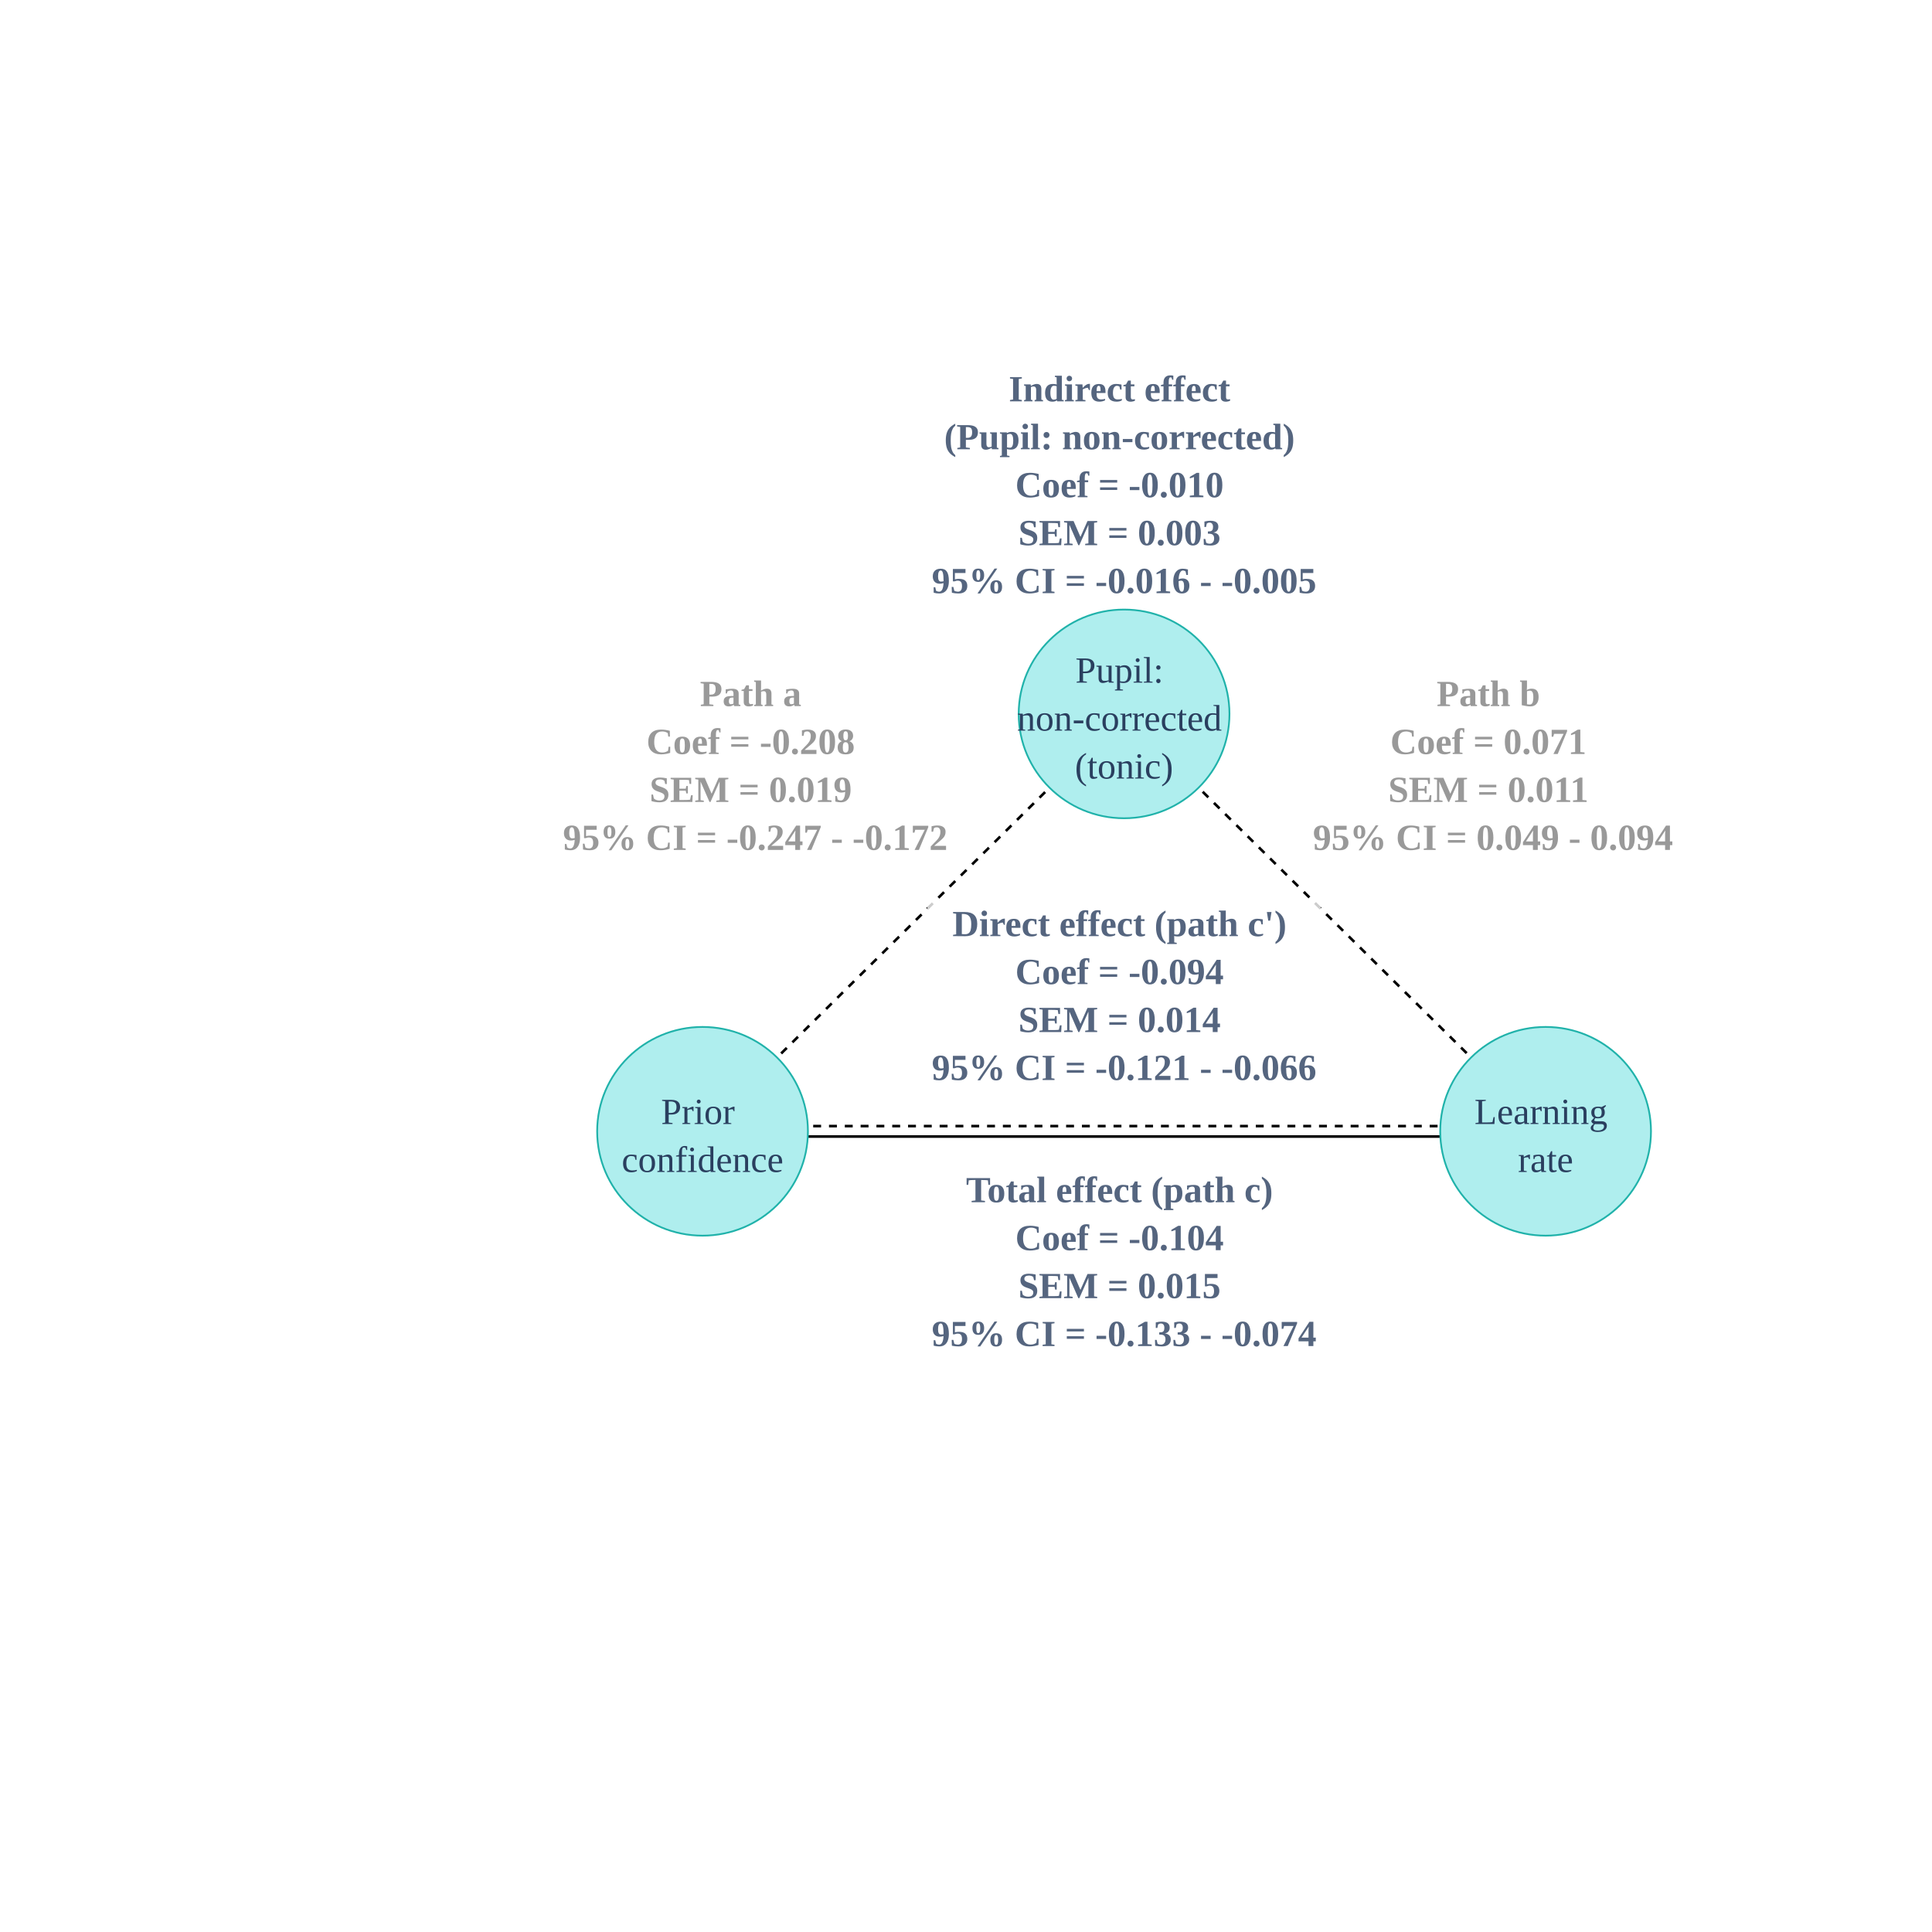
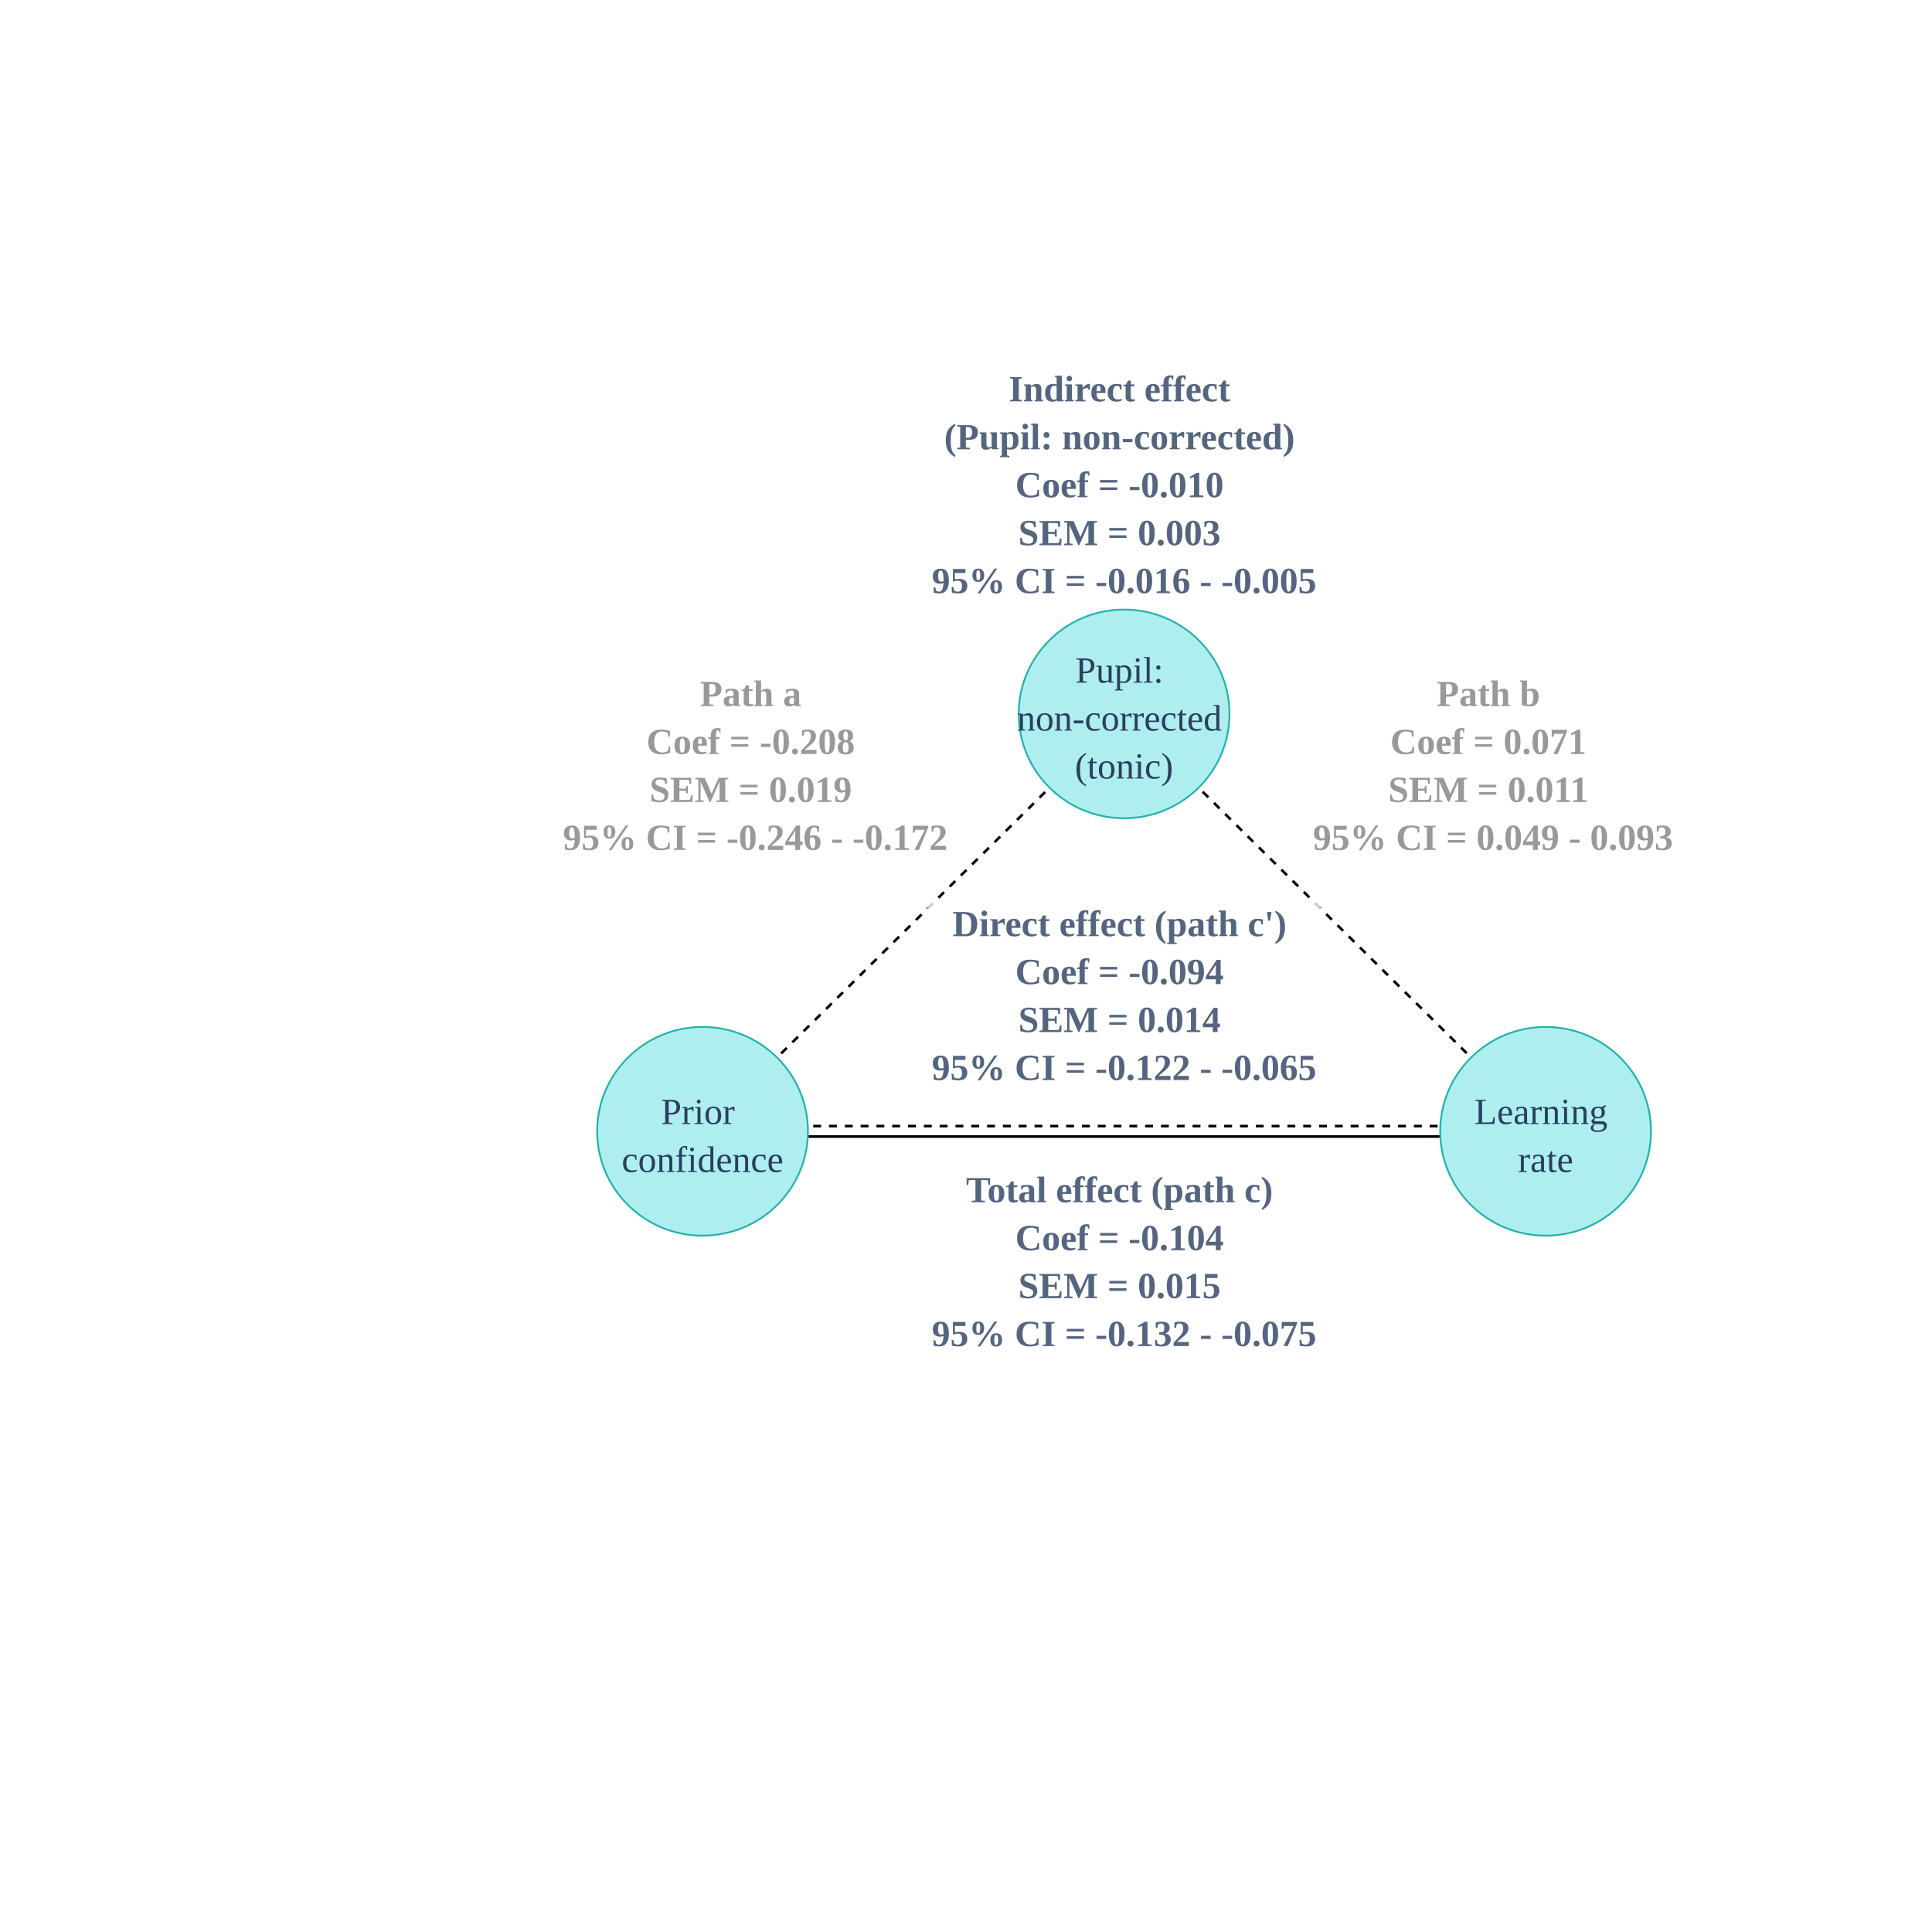
<svg xmlns="http://www.w3.org/2000/svg" class="main-svg" width="2200" height="2200" style="" viewBox="0 0 2200 2200">
  <rect x="0" y="0" width="2200" height="2200" style="fill: rgb(255, 255, 255); fill-opacity: 1;" />
-   <defs id="defs-c4e799">
+   <defs id="defs-d390ab">
    <g class="clips">
-       <clipPath id="clipc4e799xyplot" class="plotclip">
+       <clipPath id="clipd390abxyplot" class="plotclip">
        <rect width="2040" height="2020" />
      </clipPath>
-       <clipPath class="axesclip" id="clipc4e799x">
+       <clipPath class="axesclip" id="clipd390abx">
        <rect x="80" y="0" width="2040" height="2200" />
      </clipPath>
-       <clipPath class="axesclip" id="clipc4e799y">
+       <clipPath class="axesclip" id="clipd390aby">
        <rect x="0" y="100" width="2200" height="2020" />
      </clipPath>
-       <clipPath class="axesclip" id="clipc4e799xy">
+       <clipPath class="axesclip" id="clipd390abxy">
        <rect x="80" y="100" width="2040" height="2020" />
      </clipPath>
    </g>
    <g class="gradients" />
    <g class="patterns" />
  </defs>
  <g class="bglayer">
    <rect class="bg" x="80" y="100" width="2040" height="2020" style="fill: rgb(255, 255, 255); fill-opacity: 1; stroke-width: 0;" />
  </g>
  <g class="layer-below">
    <g class="imagelayer" />
    <g class="shapelayer" />
  </g>
  <g class="cartesianlayer">
    <g class="subplot xy">
      <g class="layer-subplot">
        <g class="shapelayer" />
        <g class="imagelayer" />
      </g>
      <g class="minor-gridlayer">
        <g class="x" />
        <g class="y" />
      </g>
      <g class="gridlayer">
        <g class="x">
          <path class="xgrid crisp" transform="translate(200,0)" d="M0,100v2020" style="stroke: rgb(255, 255, 255); stroke-opacity: 1; stroke-width: 1px;" />
          <path class="xgrid crisp" transform="translate(440,0)" d="M0,100v2020" style="stroke: rgb(255, 255, 255); stroke-opacity: 1; stroke-width: 1px;" />
          <path class="xgrid crisp" transform="translate(920,0)" d="M0,100v2020" style="stroke: rgb(255, 255, 255); stroke-opacity: 1; stroke-width: 1px;" />
          <path class="xgrid crisp" transform="translate(1160,0)" d="M0,100v2020" style="stroke: rgb(255, 255, 255); stroke-opacity: 1; stroke-width: 1px;" />
          <path class="xgrid crisp" transform="translate(1400,0)" d="M0,100v2020" style="stroke: rgb(255, 255, 255); stroke-opacity: 1; stroke-width: 1px;" />
          <path class="xgrid crisp" transform="translate(1640,0)" d="M0,100v2020" style="stroke: rgb(255, 255, 255); stroke-opacity: 1; stroke-width: 1px;" />
          <path class="xgrid crisp" transform="translate(1880,0)" d="M0,100v2020" style="stroke: rgb(255, 255, 255); stroke-opacity: 1; stroke-width: 1px;" />
        </g>
        <g class="y">
          <path class="ygrid crisp" transform="translate(0,2001.18)" d="M80,0h2040" style="stroke: rgb(255, 255, 255); stroke-opacity: 1; stroke-width: 1px;" />
          <path class="ygrid crisp" transform="translate(0,1763.53)" d="M80,0h2040" style="stroke: rgb(255, 255, 255); stroke-opacity: 1; stroke-width: 1px;" />
          <path class="ygrid crisp" transform="translate(0,1288.24)" d="M80,0h2040" style="stroke: rgb(255, 255, 255); stroke-opacity: 1; stroke-width: 1px;" />
          <path class="ygrid crisp" transform="translate(0,1050.59)" d="M80,0h2040" style="stroke: rgb(255, 255, 255); stroke-opacity: 1; stroke-width: 1px;" />
          <path class="ygrid crisp" transform="translate(0,812.94)" d="M80,0h2040" style="stroke: rgb(255, 255, 255); stroke-opacity: 1; stroke-width: 1px;" />
          <path class="ygrid crisp" transform="translate(0,575.29)" d="M80,0h2040" style="stroke: rgb(255, 255, 255); stroke-opacity: 1; stroke-width: 1px;" />
          <path class="ygrid crisp" transform="translate(0,337.65)" d="M80,0h2040" style="stroke: rgb(255, 255, 255); stroke-opacity: 1; stroke-width: 1px;" />
        </g>
      </g>
      <g class="zerolinelayer">
        <path class="xzl zl crisp" transform="translate(680,0)" d="M0,100v2020" style="stroke: rgb(255, 255, 255); stroke-opacity: 1; stroke-width: 2px;" />
        <path class="yzl zl crisp" transform="translate(0,1525.88)" d="M80,0h2040" style="stroke: rgb(255, 255, 255); stroke-opacity: 1; stroke-width: 2px;" />
      </g>
      <g class="layer-between">
        <g class="shapelayer" />
        <g class="imagelayer" />
      </g>
      <path class="xlines-below" />
      <path class="ylines-below" />
      <g class="overlines-below" />
      <g class="xaxislayer-below" />
      <g class="yaxislayer-below" />
      <g class="overaxes-below" />
      <g class="overplot">
-         <g class="xy" transform="translate(80,100)" clip-path="url(#clipc4e799xyplot)" />
+         <g class="xy" transform="translate(80,100)" clip-path="url(#clipd390abxyplot)" />
      </g>
      <path class="xlines-above crisp" d="M0,0" style="fill: none;" />
      <path class="ylines-above crisp" d="M0,0" style="fill: none;" />
      <g class="overlines-above" />
      <g class="xaxislayer-above" />
      <g class="yaxislayer-above" />
      <g class="overaxes-above" />
    </g>
  </g>
  <g class="polarlayer" />
  <g class="smithlayer" />
  <g class="ternarylayer" />
  <g class="geolayer" />
  <g class="funnelarealayer" />
  <g class="pielayer" />
  <g class="iciclelayer" />
  <g class="treemaplayer" />
  <g class="sunburstlayer" />
  <g class="glimages" />
-   <defs id="topdefs-c4e799">
+   <defs id="topdefs-d390ab">
    <g class="clips" />
  </defs>
  <g class="layer-above">
    <g class="imagelayer" />
    <g class="shapelayer">
-       <g class="shape-group" data-index="0" clip-path="url(#clipc4e799xy)">
+       <g class="shape-group" data-index="0" clip-path="url(#clipd390abxy)">
        <path data-index="0" fill-rule="evenodd" d="M800,1288.24L1280,812.94" style="opacity: 1; stroke: rgb(0, 0, 0); stroke-opacity: 1; fill: rgb(0, 0, 0); fill-opacity: 0; stroke-dasharray: 9px, 9px; stroke-width: 3px;" />
      </g>
-       <g class="shape-group" data-index="1" clip-path="url(#clipc4e799xy)">
+       <g class="shape-group" data-index="1" clip-path="url(#clipd390abxy)">
        <path data-index="1" fill-rule="evenodd" d="M1280,812.94L1760,1288.24" style="opacity: 1; stroke: rgb(0, 0, 0); stroke-opacity: 1; fill: rgb(0, 0, 0); fill-opacity: 0; stroke-dasharray: 9px, 9px; stroke-width: 3px;" />
      </g>
-       <g class="shape-group" data-index="2" clip-path="url(#clipc4e799xy)">
+       <g class="shape-group" data-index="2" clip-path="url(#clipd390abxy)">
        <path data-index="2" fill-rule="evenodd" d="M800,1282.29L1760,1282.29" style="opacity: 1; stroke: rgb(0, 0, 0); stroke-opacity: 1; fill: rgb(0, 0, 0); fill-opacity: 0; stroke-dasharray: 9px, 9px; stroke-width: 3px;" />
      </g>
-       <g class="shape-group" data-index="3" clip-path="url(#clipc4e799xy)">
+       <g class="shape-group" data-index="3" clip-path="url(#clipd390abxy)">
        <path data-index="3" fill-rule="evenodd" d="M800,1294.18L1760,1294.18" style="opacity: 1; stroke: rgb(0, 0, 0); stroke-opacity: 1; fill: rgb(0, 0, 0); fill-opacity: 0; stroke-width: 3px;" />
      </g>
-       <g class="shape-group" data-index="4" clip-path="url(#clipc4e799xy)">
+       <g class="shape-group" data-index="4" clip-path="url(#clipd390abxy)">
        <path data-index="4" fill-rule="evenodd" d="M920,1288.235A120,118.825 0 1,1 800,1169.41A120,118.825 0 0,1 920,1288.235Z" style="opacity: 1; stroke: rgb(32, 178, 170); stroke-opacity: 1; fill: rgb(175, 238, 238); fill-opacity: 1; stroke-width: 2px;" />
        <g data-index="4" class="shape-label">
          <text data-notex="1" class="shape-label-text" x="800" y="1279.93" style="font-family: 'Times New Roman'; font-size: 42px; fill: rgb(42, 63, 95); fill-opacity: 1; white-space: pre;" text-anchor="middle" transform="rotate(0,800,1279.93)">
            <tspan class="line" dy="0em" x="800" y="1279.93">Prior </tspan>
            <tspan class="line" dy="1.3em" x="800" y="1279.93">confidence</tspan>
          </text>
        </g>
      </g>
-       <g class="shape-group" data-index="5" clip-path="url(#clipc4e799xy)">
+       <g class="shape-group" data-index="5" clip-path="url(#clipd390abxy)">
        <path data-index="5" fill-rule="evenodd" d="M1880,1288.235A120,118.825 0 1,1 1760,1169.41A120,118.825 0 0,1 1880,1288.235Z" style="opacity: 1; stroke: rgb(32, 178, 170); stroke-opacity: 1; fill: rgb(175, 238, 238); fill-opacity: 1; stroke-width: 2px;" />
        <g data-index="5" class="shape-label">
          <text data-notex="1" class="shape-label-text" x="1760" y="1279.93" style="font-family: 'Times New Roman'; font-size: 42px; fill: rgb(42, 63, 95); fill-opacity: 1; white-space: pre;" text-anchor="middle" transform="rotate(0,1760,1279.93)">
            <tspan class="line" dy="0em" x="1760" y="1279.93">Learning </tspan>
            <tspan class="line" dy="1.3em" x="1760" y="1279.93">rate</tspan>
          </text>
        </g>
      </g>
-       <g class="shape-group" data-index="6" clip-path="url(#clipc4e799xy)">
+       <g class="shape-group" data-index="6" clip-path="url(#clipd390abxy)">
        <path data-index="6" fill-rule="evenodd" d="M1400,812.94A120,118.82 0 1,1 1280,694.12A120,118.82 0 0,1 1400,812.94Z" style="opacity: 1; stroke: rgb(32, 178, 170); stroke-opacity: 1; fill: rgb(175, 238, 238); fill-opacity: 1; stroke-width: 2px;" />
        <g data-index="6" class="shape-label">
          <text data-notex="1" class="shape-label-text" x="1280" y="777.338" style="font-family: 'Times New Roman'; font-size: 42px; fill: rgb(42, 63, 95); fill-opacity: 1; white-space: pre;" text-anchor="middle" transform="rotate(0,1280,777.3384)">
            <tspan class="line" dy="0em" x="1280" y="777.338">Pupil:</tspan>
            <tspan class="line" dy="1.3em" x="1280" y="777.338">non-corrected</tspan>
            <tspan class="line" dy="2.6em" x="1280" y="777.338">(tonic)</tspan>
          </text>
        </g>
      </g>
    </g>
  </g>
  <g class="infolayer">
    <g class="g-gtitle" />
    <g class="g-xtitle" />
    <g class="g-ytitle" />
    <g class="annotation" data-index="0" style="opacity: 0.8;">
      <g class="annotation-text-g" transform="rotate(0,1280,1436.76)">
        <g class="cursor-pointer" transform="translate(1056,1327)">
          <rect class="bg" x="0.5" y="0.5" width="447" height="219" style="stroke-width: 1px; stroke: rgb(255, 255, 255); stroke-opacity: 1; fill: rgb(255, 255, 255); fill-opacity: 1;" />
          <text class="annotation-text" text-anchor="middle" x="224.047" y="42" style="font-family: 'Times New Roman'; font-size: 42px; fill: rgb(42, 63, 95); fill-opacity: 1; white-space: pre;">
            <tspan class="line" dy="0em" x="224.047" y="42">
              <tspan style="font-weight:bold">Total effect (path c)</tspan>
            </tspan>
            <tspan class="line" dy="1.3em" x="224.047" y="42">
              <tspan style="font-weight:bold">Coef = -0.104</tspan>
            </tspan>
            <tspan class="line" dy="2.6em" x="224.047" y="42">
              <tspan style="font-weight:bold">SEM = 0.015</tspan>
            </tspan>
            <tspan class="line" dy="3.9em" x="224.047" y="42">
-               <tspan style="font-weight:bold">95% CI = -0.133 - -0.074</tspan>
+               <tspan style="font-weight:bold">95% CI = -0.132 - -0.075</tspan>
            </tspan>
          </text>
        </g>
      </g>
    </g>
    <g class="annotation" data-index="1" style="opacity: 0.8;">
      <g class="annotation-text-g" transform="rotate(0,1280,1133.76)">
        <g class="cursor-pointer" transform="translate(1056,1024)">
          <rect class="bg" x="0.5" y="0.5" width="447" height="219" style="stroke-width: 1px; stroke: rgb(255, 255, 255); stroke-opacity: 1; fill: rgb(255, 255, 255); fill-opacity: 1;" />
          <text class="annotation-text" text-anchor="middle" x="224.047" y="42" style="font-family: 'Times New Roman'; font-size: 42px; fill: rgb(42, 63, 95); fill-opacity: 1; white-space: pre;">
            <tspan class="line" dy="0em" x="224.047" y="42">
              <tspan style="font-weight:bold">Direct effect (path c')</tspan>
            </tspan>
            <tspan class="line" dy="1.3em" x="224.047" y="42">
              <tspan style="font-weight:bold">Coef = -0.094</tspan>
            </tspan>
            <tspan class="line" dy="2.6em" x="224.047" y="42">
              <tspan style="font-weight:bold">SEM = 0.014</tspan>
            </tspan>
            <tspan class="line" dy="3.9em" x="224.047" y="42">
-               <tspan style="font-weight:bold">95% CI = -0.121 - -0.066</tspan>
+               <tspan style="font-weight:bold">95% CI = -0.122 - -0.065</tspan>
            </tspan>
          </text>
        </g>
      </g>
    </g>
    <g class="annotation" data-index="2" style="opacity: 0.8;">
      <g class="annotation-text-g" transform="rotate(0,1280,551.53)">
        <g class="cursor-pointer" transform="translate(1056,415)">
          <rect class="bg" x="0.5" y="0.5" width="447" height="273" style="stroke-width: 1px; stroke: rgb(255, 255, 255); stroke-opacity: 1; fill: rgb(255, 255, 255); fill-opacity: 1;" />
          <text class="annotation-text" text-anchor="middle" x="224.047" y="42" style="font-family: 'Times New Roman'; font-size: 42px; fill: rgb(42, 63, 95); fill-opacity: 1; white-space: pre;">
            <tspan class="line" dy="0em" x="224.047" y="42">
              <tspan style="font-weight:bold">Indirect effect </tspan>
            </tspan>
            <tspan class="line" dy="1.3em" x="224.047" y="42">
              <tspan style="font-weight:bold">(Pupil: non-corrected)</tspan>
            </tspan>
            <tspan class="line" dy="2.6em" x="224.047" y="42">
              <tspan style="font-weight:bold">Coef = -0.010</tspan>
            </tspan>
            <tspan class="line" dy="3.9em" x="224.047" y="42">
              <tspan style="font-weight:bold">SEM = 0.003</tspan>
            </tspan>
            <tspan class="line" dy="5.2em" x="224.047" y="42">
              <tspan style="font-weight:bold">95% CI = -0.016 - -0.005</tspan>
            </tspan>
          </text>
        </g>
      </g>
    </g>
    <g class="annotation" data-index="3" style="opacity: 0.8;">
      <g class="annotation-text-g" transform="rotate(0,860,872.35)">
        <g class="cursor-pointer" transform="translate(636,762)">
          <rect class="bg" x="0.5" y="0.5" width="447" height="219" style="stroke-width: 1px; stroke: rgb(255, 255, 255); stroke-opacity: 1; fill: rgb(255, 255, 255); fill-opacity: 1;" />
          <text class="annotation-text" text-anchor="middle" x="224.047" y="42" style="font-family: 'Times New Roman'; font-size: 42px; fill: rgb(128, 128, 128); fill-opacity: 1; white-space: pre;">
            <tspan class="line" dy="0em" x="224.047" y="42">
              <tspan style="font-weight:bold">Path a</tspan>
            </tspan>
            <tspan class="line" dy="1.3em" x="224.047" y="42">
              <tspan style="font-weight:bold">Coef = -0.208</tspan>
            </tspan>
            <tspan class="line" dy="2.6em" x="224.047" y="42">
              <tspan style="font-weight:bold">SEM = 0.019</tspan>
            </tspan>
            <tspan class="line" dy="3.9em" x="224.047" y="42">
-               <tspan style="font-weight:bold">95% CI = -0.247 - -0.172</tspan>
+               <tspan style="font-weight:bold">95% CI = -0.246 - -0.172</tspan>
            </tspan>
          </text>
        </g>
      </g>
    </g>
    <g class="annotation" data-index="4" style="opacity: 0.8;">
      <g class="annotation-text-g" transform="rotate(0,1700,872.35)">
        <g class="cursor-pointer" transform="translate(1490,762)">
          <rect class="bg" x="0.5" y="0.5" width="419" height="219" style="stroke-width: 1px; stroke: rgb(255, 255, 255); stroke-opacity: 1; fill: rgb(255, 255, 255); fill-opacity: 1;" />
          <text class="annotation-text" text-anchor="middle" x="210.062" y="42" style="font-family: 'Times New Roman'; font-size: 42px; fill: rgb(128, 128, 128); fill-opacity: 1; white-space: pre;">
            <tspan class="line" dy="0em" x="210.062" y="42">
              <tspan style="font-weight:bold">Path b</tspan>
            </tspan>
            <tspan class="line" dy="1.3em" x="210.062" y="42">
              <tspan style="font-weight:bold">Coef = 0.071</tspan>
            </tspan>
            <tspan class="line" dy="2.6em" x="210.062" y="42">
              <tspan style="font-weight:bold">SEM = 0.011</tspan>
            </tspan>
            <tspan class="line" dy="3.9em" x="210.062" y="42">
-               <tspan style="font-weight:bold">95% CI = 0.049 - 0.094</tspan>
+               <tspan style="font-weight:bold">95% CI = 0.049 - 0.093</tspan>
            </tspan>
          </text>
        </g>
      </g>
    </g>
  </g>
</svg>
